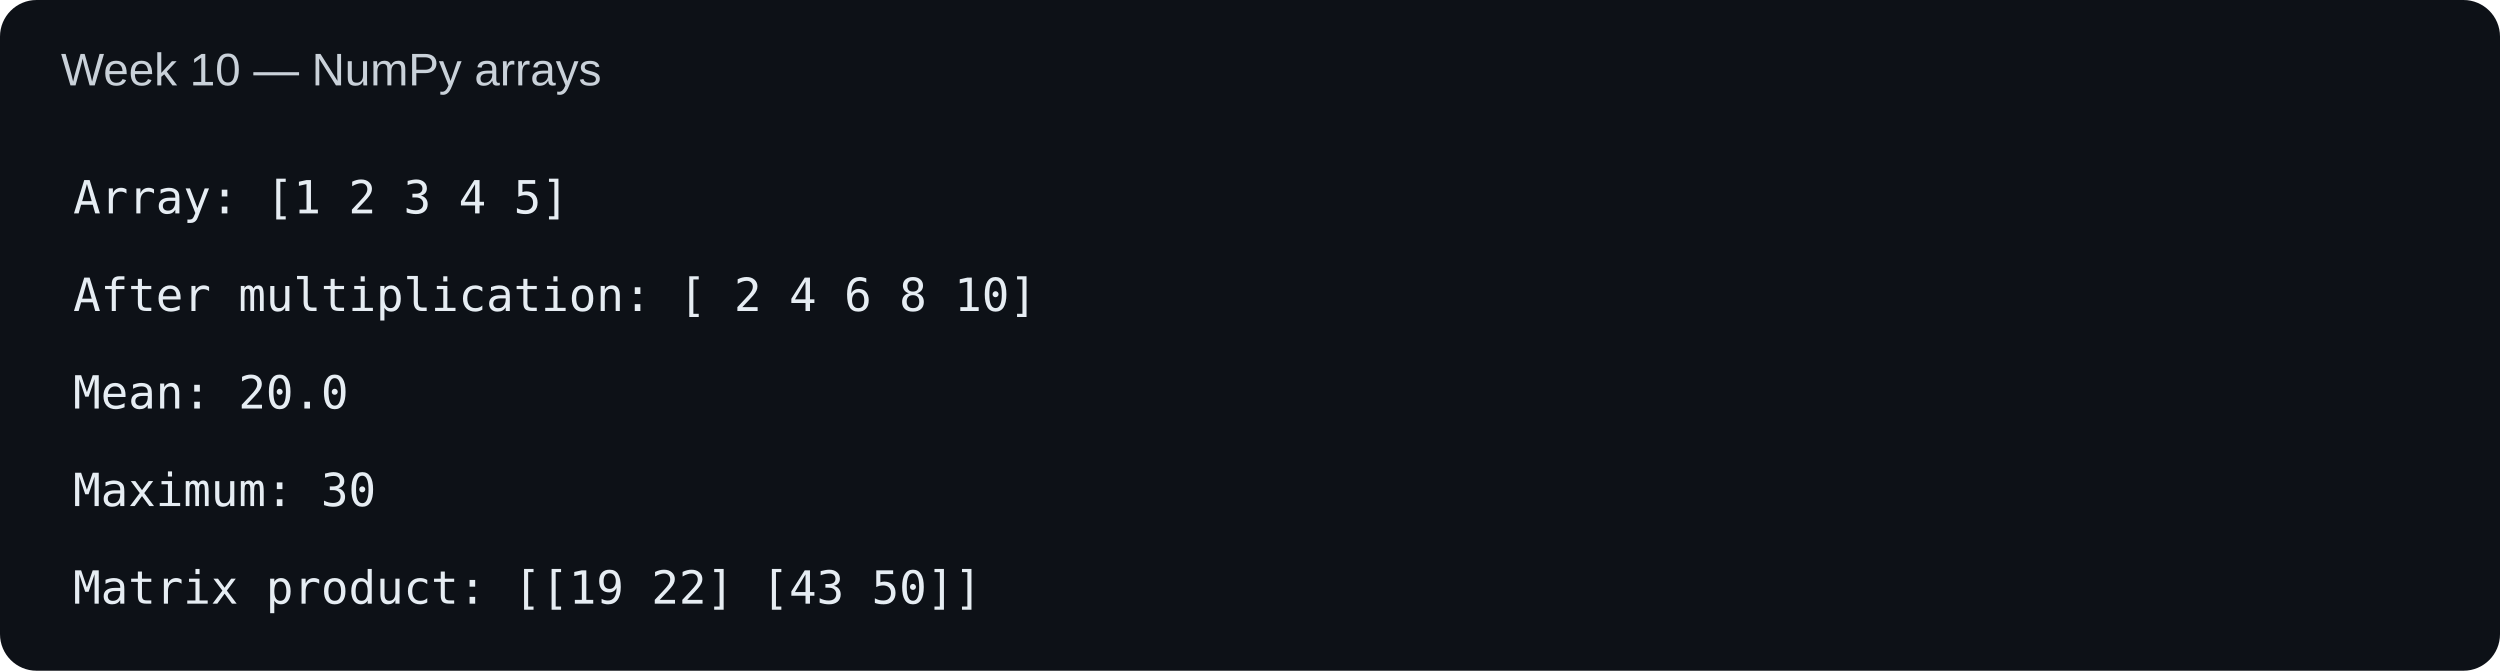
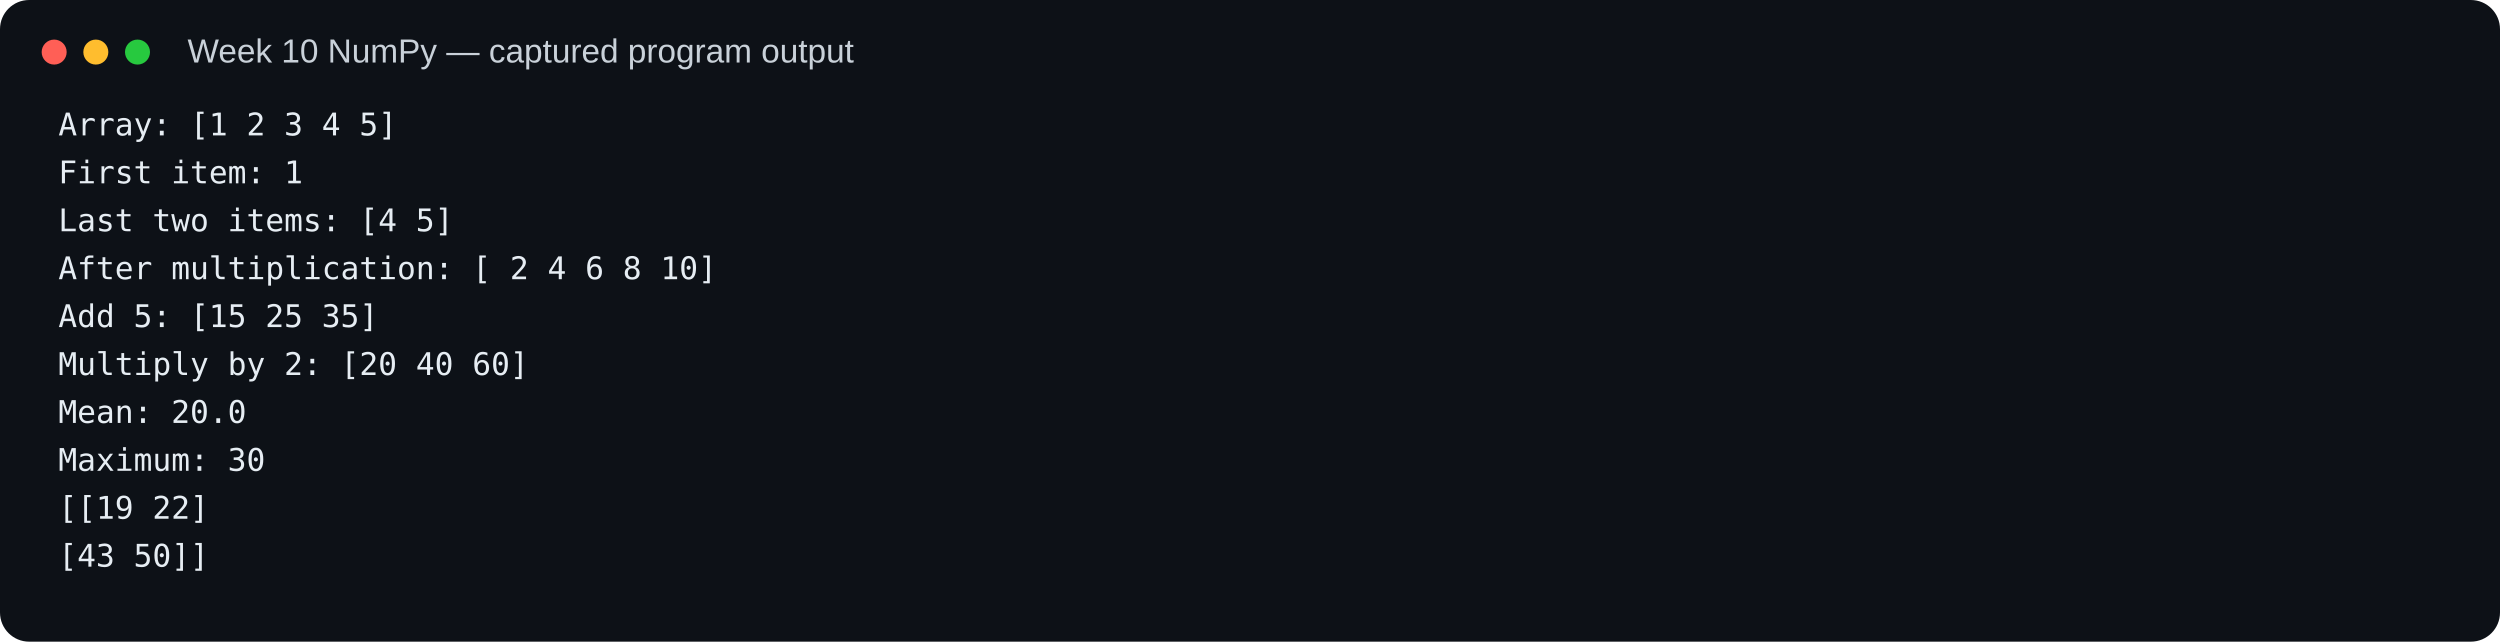
- <svg xmlns="http://www.w3.org/2000/svg" width="820" height="220">
-   <rect width="100%" height="100%" rx="12" fill="#0d1117" />
-   <text x="20" y="28" font-family="Arial" font-size="15" fill="#c9d1d9">Week 10 — NumPy arrays</text>
-   <g font-family="monospace" font-size="15" fill="#e6edf3">
-     <text x="24" y="70">Array: [1 2 3 4 5]</text>
-     <text x="24" y="102">After multiplication: [ 2  4  6  8 10]</text>
-     <text x="24" y="134">Mean: 20.0</text>
-     <text x="24" y="166">Maximum: 30</text>
-     <text x="24" y="198">Matrix product: [[19 22] [43 50]]</text>
-   </g>
+ <svg xmlns="http://www.w3.org/2000/svg" width="1200" height="308" viewBox="0 0 1200 308">
+   <rect width="100%" height="100%" rx="14" fill="#0d1117" />
+   <circle cx="26" cy="25" r="6" fill="#ff5f56" />
+   <circle cx="46" cy="25" r="6" fill="#ffbd2e" />
+   <circle cx="66" cy="25" r="6" fill="#27c93f" />
+   <text x="90" y="30" font-family="Arial,sans-serif" font-size="16" fill="#c9d1d9">Week 10 NumPy — captured program output</text>
+   <text x="28" y="65" font-family="monospace" font-size="15" fill="#e6edf3">Array: [1 2 3 4 5]</text>
+   <text x="28" y="88" font-family="monospace" font-size="15" fill="#e6edf3">First item: 1</text>
+   <text x="28" y="111" font-family="monospace" font-size="15" fill="#e6edf3">Last two items: [4 5]</text>
+   <text x="28" y="134" font-family="monospace" font-size="15" fill="#e6edf3">After multiplication: [ 2  4  6  8 10]</text>
+   <text x="28" y="157" font-family="monospace" font-size="15" fill="#e6edf3">Add 5: [15 25 35]</text>
+   <text x="28" y="180" font-family="monospace" font-size="15" fill="#e6edf3">Multiply by 2: [20 40 60]</text>
+   <text x="28" y="203" font-family="monospace" font-size="15" fill="#e6edf3">Mean: 20.0</text>
+   <text x="28" y="226" font-family="monospace" font-size="15" fill="#e6edf3">Maximum: 30</text>
+   <text x="28" y="249" font-family="monospace" font-size="15" fill="#e6edf3">[[19 22]</text>
+   <text x="28" y="272" font-family="monospace" font-size="15" fill="#e6edf3"> [43 50]]</text>
</svg>
